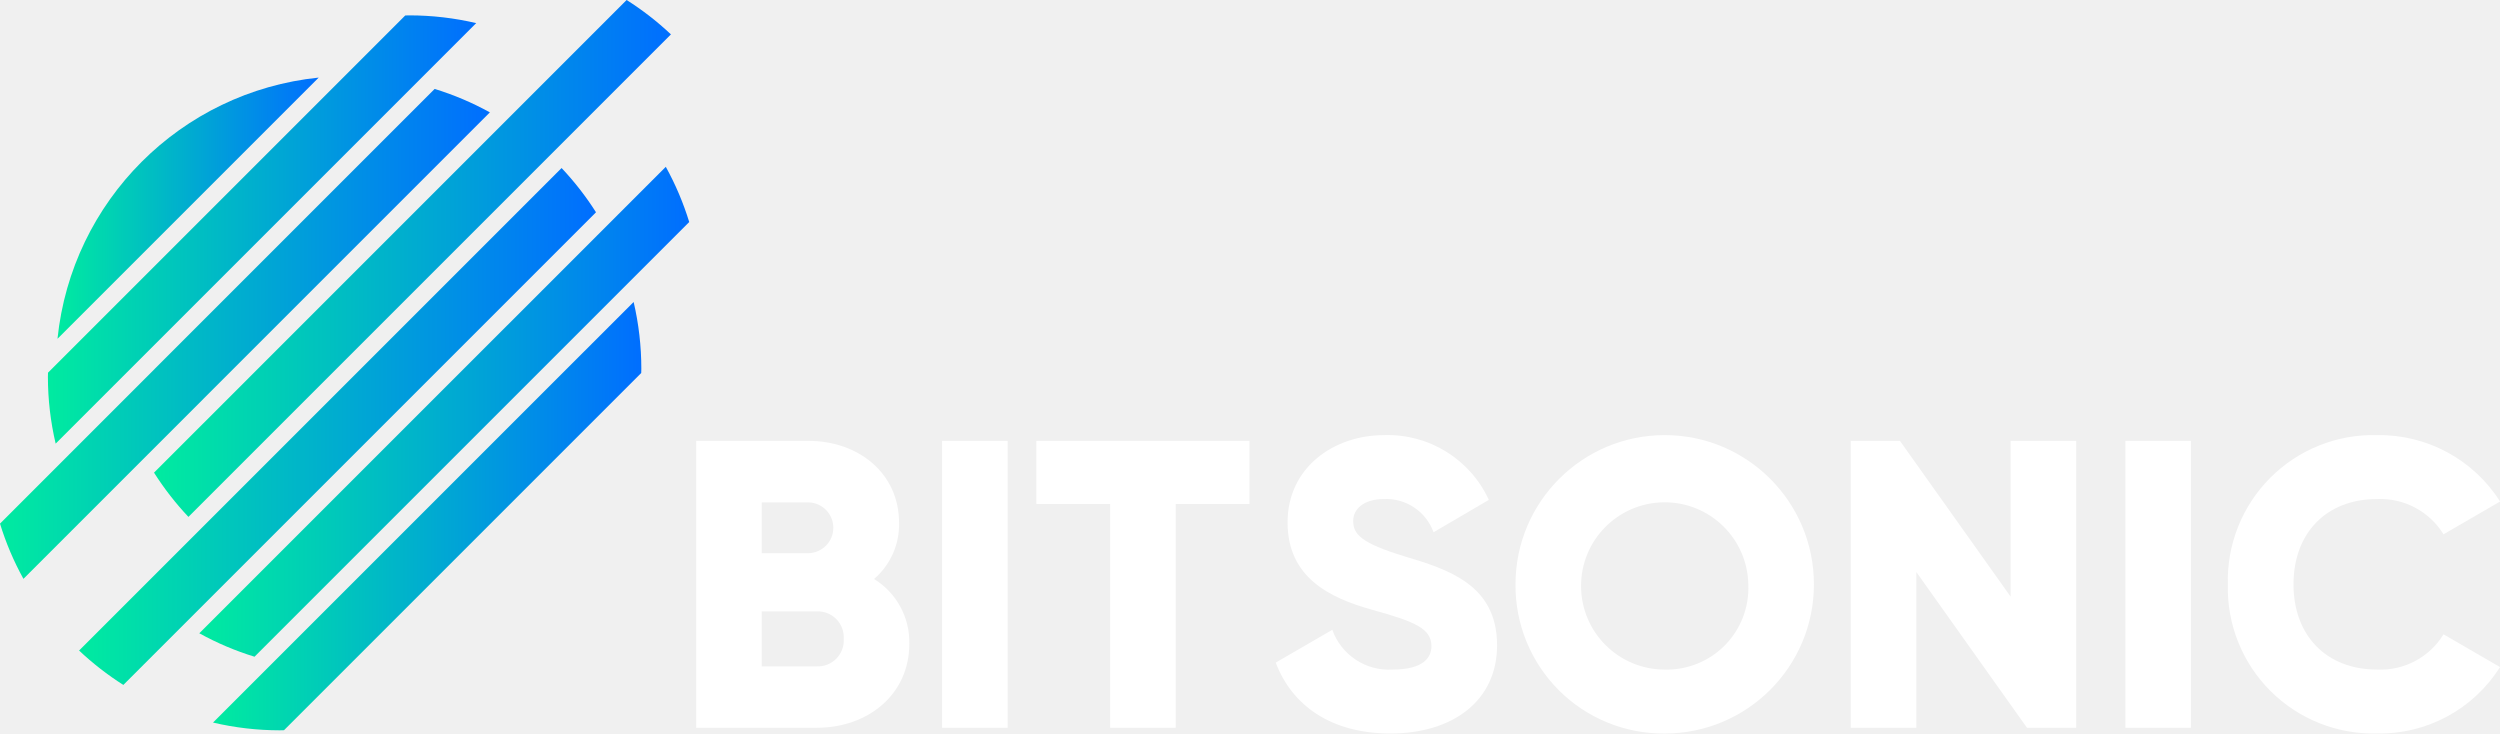
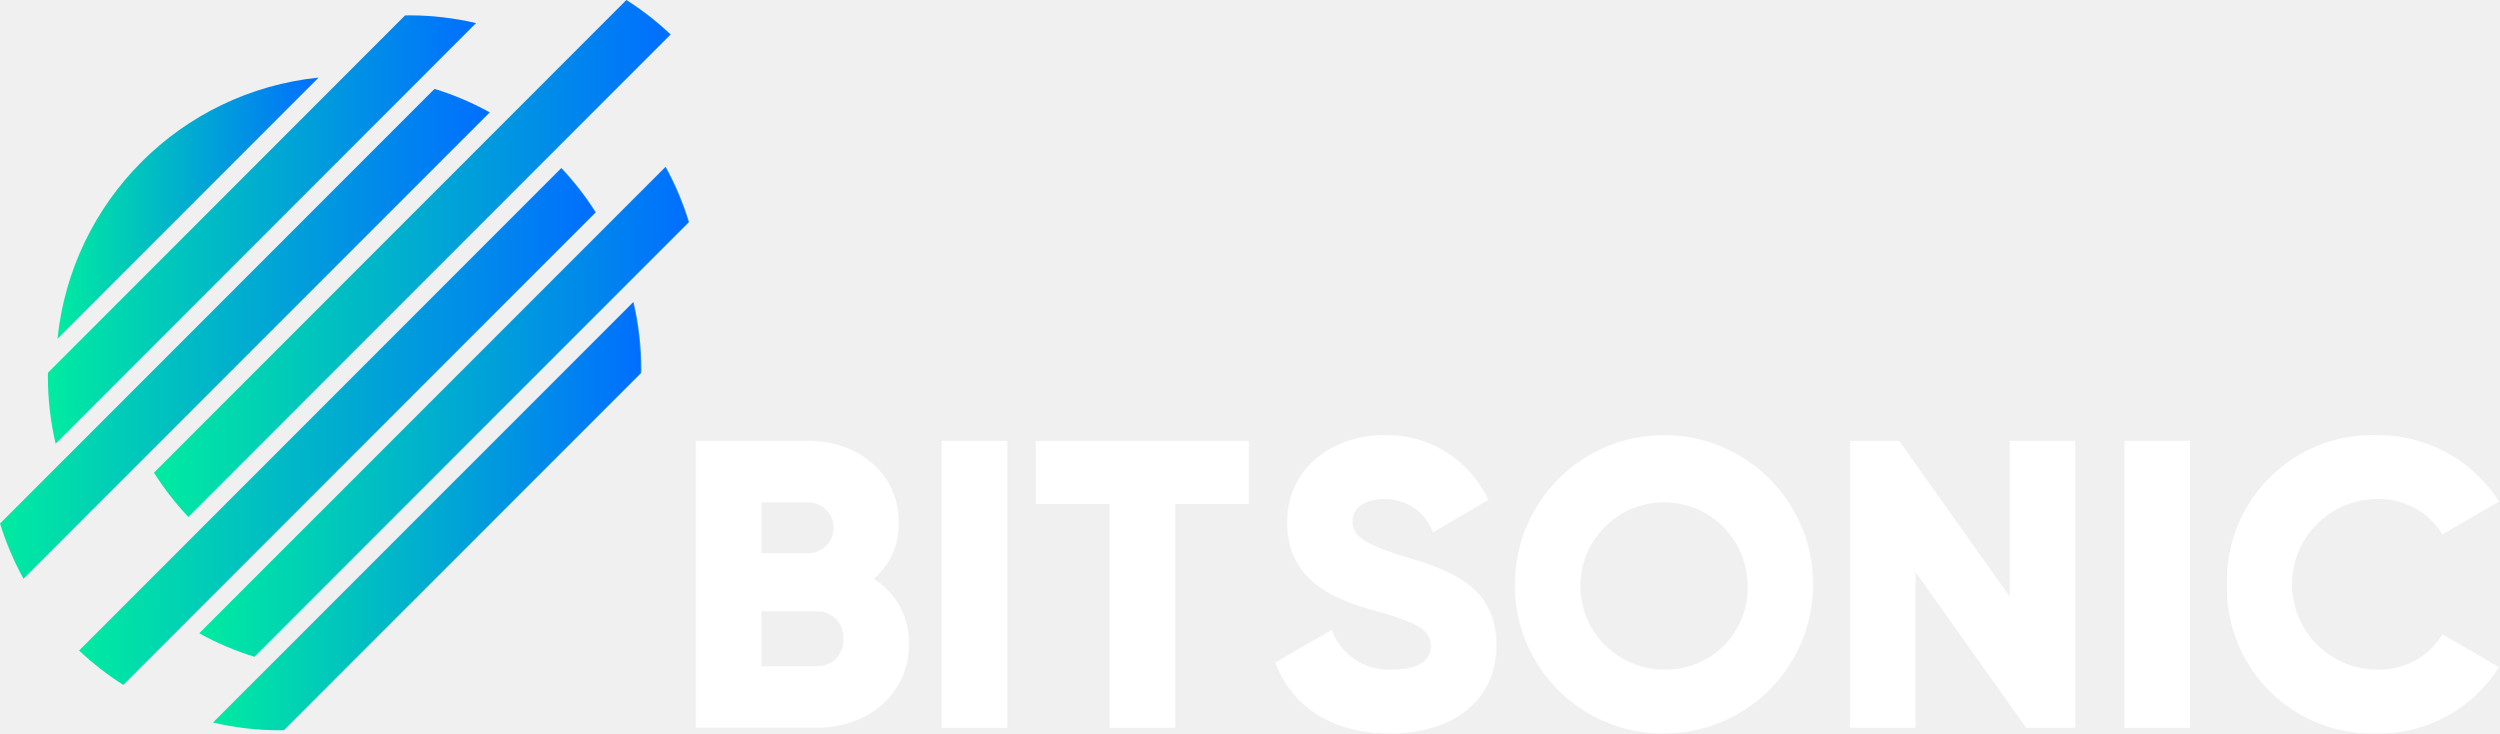
- <svg xmlns="http://www.w3.org/2000/svg" width="191.009" height="56.043" viewBox="0 0 191.009 56.043">
+ <svg xmlns="http://www.w3.org/2000/svg" width="148.97" height="43.709" viewBox="0 0 148.97 43.709">
  <defs>
    <style>.a{fill:#fff;}.b{fill:url(#a);}</style>
    <linearGradient id="a" y1="0.5" x2="1" y2="0.5" gradientUnits="objectBoundingBox">
      <stop offset="0" stop-color="#00eba0" />
      <stop offset="1" stop-color="#006eff" />
    </linearGradient>
  </defs>
-   <g transform="translate(-91.772 -430.034)">
-     <path class="a" d="M161.247,479.219c0,3.883-3.163,6.42-7.078,6.42h-9.207V463.718h8.581c3.82,0,6.921,2.474,6.921,6.263a5.484,5.484,0,0,1-1.911,4.29A5.661,5.661,0,0,1,161.247,479.219Zm-11.274-10.8V472.3h3.57a1.942,1.942,0,0,0,0-3.883Zm6.263,10.428a1.981,1.981,0,0,0-2.067-2.1h-4.2v4.2h4.2A1.981,1.981,0,0,0,156.236,478.843Z" />
-     <path class="a" d="M168.762,463.718v21.921h-5.011V463.718Z" />
-     <path class="a" d="M187.238,468.54H181.6v17.1H176.59v-17.1h-5.636v-4.822h16.284Z" />
-     <path class="a" d="M189.242,480.659l4.322-2.505a4.59,4.59,0,0,0,4.6,3.038c2.38,0,2.975-.939,2.975-1.785,0-1.347-1.252-1.879-4.541-2.787-3.256-.908-6.451-2.474-6.451-6.67,0-4.228,3.57-6.671,7.36-6.671a8.5,8.5,0,0,1,8.017,4.948L201.3,470.7a3.842,3.842,0,0,0-3.789-2.537c-1.566,0-2.349.783-2.349,1.66,0,1,.532,1.691,3.946,2.725,3.319,1,7.046,2.16,7.046,6.795,0,4.228-3.382,6.733-8.142,6.733C193.407,486.077,190.464,483.885,189.242,480.659Z" />
-     <path class="a" d="M207.562,474.678a11.4,11.4,0,1,1,11.4,11.4A11.3,11.3,0,0,1,207.562,474.678Zm17.787,0a6.39,6.39,0,1,0-6.388,6.514A6.235,6.235,0,0,0,225.349,474.678Z" />
-     <path class="a" d="M250.4,463.718v21.921h-3.758l-8.455-11.9v11.9h-5.011V463.718h3.758l8.456,11.9v-11.9Z" />
-     <path class="a" d="M259.169,463.718v21.921h-5.011V463.718Z" />
-     <path class="a" d="M261.987,474.678a11.113,11.113,0,0,1,11.4-11.4,10.932,10.932,0,0,1,9.4,5.073l-4.321,2.506a5.669,5.669,0,0,0-5.074-2.694c-3.883,0-6.388,2.6-6.388,6.514s2.505,6.514,6.388,6.514a5.633,5.633,0,0,0,5.074-2.693L282.781,481a10.855,10.855,0,0,1-9.4,5.073A11.113,11.113,0,0,1,261.987,474.678Z" />
-     <path class="b" d="M128.156,431.8a22.412,22.412,0,0,0-5.1-.592c-.108,0-.214.006-.322.008L100.7,453.248h0l-5.26,5.259c0,.108-.008.214-.008.322a22.412,22.412,0,0,0,.592,5.1L122.9,437.057h0Z" />
-     <path class="b" d="M142.641,442.779l-5.259,5.259h0L107,478.419a22.238,22.238,0,0,0,4.218,1.791l27.953-27.953,5.26-5.26A22.243,22.243,0,0,0,142.641,442.779Z" />
-     <path class="b" d="M134.679,442.872l-5.259,5.259h0L97.814,479.737a22.519,22.519,0,0,0,3.382,2.628l5.26-5.26,25.592-25.592,5.26-5.26A22.4,22.4,0,0,0,134.679,442.872Z" />
-     <path class="b" d="M139.648,430.034,108.8,460.886h0l-5.26,5.259a22.475,22.475,0,0,0,2.629,3.382l5.259-5.26h0l31.606-31.605A22.456,22.456,0,0,0,139.648,430.034Z" />
-     <path class="b" d="M129.2,438.62a22.212,22.212,0,0,0-4.219-1.791l-5.26,5.259L97.031,464.781l-5.259,5.26a22.184,22.184,0,0,0,1.791,4.219L98.822,469h0Z" />
-     <path class="b" d="M96.164,455.92l19.959-19.959A22.372,22.372,0,0,0,96.164,455.92Z" />
-     <path class="b" d="M140.184,453.106l-5.26,5.259-21.616,21.616-5.26,5.26a22.418,22.418,0,0,0,5.1.592c.108,0,.215-.007.322-.008l5.26-5.26h0l22.034-22.033c0-.108.008-.215.008-.323A22.41,22.41,0,0,0,140.184,453.106Z" />
+   <g transform="translate(41.484 25.928)">
+     <path class="a" d="M157.663,475.807c0,3.028-2.467,5.007-5.52,5.007h-7.181v-17.1h6.692c2.979,0,5.4,1.929,5.4,4.885a4.277,4.277,0,0,1-1.49,3.346A4.415,4.415,0,0,1,157.663,475.807Zm-8.793-8.426v3.028h2.784a1.514,1.514,0,0,0,0-3.028Zm4.885,8.133a1.545,1.545,0,0,0-1.612-1.636H148.87v3.272h3.273A1.545,1.545,0,0,0,153.755,475.514Z" transform="translate(-144.962 -463.376)" />
+     <path class="a" d="M167.659,463.718v17.1h-3.908v-17.1Z" transform="translate(-149.097 -463.376)" />
+     <path class="a" d="M183.654,467.479h-4.4v13.336H175.35V467.479h-4.4v-3.761h12.7Z" transform="translate(-150.683 -463.376)" />
+     <path class="a" d="M189.242,476.834l3.371-1.954a3.58,3.58,0,0,0,3.59,2.369c1.856,0,2.32-.732,2.32-1.392,0-1.051-.976-1.465-3.542-2.174-2.539-.708-5.031-1.929-5.031-5.2,0-3.3,2.784-5.2,5.74-5.2a6.631,6.631,0,0,1,6.253,3.859l-3.3,1.93a3,3,0,0,0-2.955-1.979c-1.221,0-1.832.611-1.832,1.295,0,.781.415,1.319,3.078,2.125,2.589.781,5.5,1.685,5.5,5.3,0,3.3-2.638,5.251-6.35,5.251C192.49,481.059,190.2,479.35,189.242,476.834Z" transform="translate(-154.708 -463.279)" />
+     <path class="a" d="M207.562,472.169a8.89,8.89,0,1,1,8.89,8.89A8.814,8.814,0,0,1,207.562,472.169Zm13.872,0a4.983,4.983,0,1,0-4.982,5.08A4.863,4.863,0,0,0,221.434,472.169Z" transform="translate(-158.74 -463.279)" />
+     <path class="a" d="M246.61,463.718v17.1h-2.931l-6.594-9.281v9.281h-3.908v-17.1h2.931L242.7,473v-9.281Z" transform="translate(-164.377 -463.376)" />
+     <path class="a" d="M258.066,463.718v17.1h-3.908v-17.1Z" transform="translate(-168.995 -463.376)" />
+     <path class="a" d="M261.987,472.169a8.667,8.667,0,0,1,8.89-8.89,8.526,8.526,0,0,1,7.327,3.957l-3.37,1.954a4.421,4.421,0,0,0-3.957-2.1,5.081,5.081,0,0,0,0,10.161,4.393,4.393,0,0,0,3.957-2.1l3.37,1.954a8.466,8.466,0,0,1-7.327,3.957A8.667,8.667,0,0,1,261.987,472.169Z" transform="translate(-170.718 -463.279)" />
+   </g>
+   <g transform="translate(0)">
+     <path class="b" d="M120.953,431.668a17.479,17.479,0,0,0-3.981-.462c-.084,0-.167,0-.251.006L99.537,448.4h0l-4.1,4.1c0,.084-.006.167-.006.251a17.479,17.479,0,0,0,.462,3.981l20.961-20.961h0Z" transform="translate(-92.577 -430.292)" />
+     <path class="b" d="M134.8,442.779l-4.1,4.1h0L107,470.575a17.346,17.346,0,0,0,3.29,1.4l21.8-21.8,4.1-4.1A17.348,17.348,0,0,0,134.8,442.779Z" transform="translate(-95.124 -432.839)" />
+     <path class="b" d="M126.565,442.872l-4.1,4.1h0l-24.65,24.65a17.561,17.561,0,0,0,2.638,2.05l4.1-4.1,19.96-19.96,4.1-4.1A17.474,17.474,0,0,0,126.565,442.872Z" transform="translate(-93.102 -432.859)" />
+     <path class="b" d="M131.7,430.034,107.638,454.1h0l-4.1,4.1a17.528,17.528,0,0,0,2.05,2.638l4.1-4.1h0l24.65-24.649A17.517,17.517,0,0,0,131.7,430.034Z" transform="translate(-94.361 -430.034)" />
+     <path class="b" d="M120.965,438.226a17.324,17.324,0,0,0-3.29-1.4l-4.1,4.1-17.7,17.7-4.1,4.1a17.3,17.3,0,0,0,1.4,3.29l4.1-4.1h0Z" transform="translate(-91.772 -431.53)" />
+     <path class="b" d="M96.164,451.527l15.566-15.566A17.448,17.448,0,0,0,96.164,451.527Z" transform="translate(-92.739 -431.338)" />
+     <path class="b" d="M133.111,453.106l-4.1,4.1L112.15,474.066l-4.1,4.1a17.484,17.484,0,0,0,3.981.462c.084,0,.168-.005.251-.006l4.1-4.1h0l17.185-17.184c0-.084.006-.168.006-.252A17.477,17.477,0,0,0,133.111,453.106Z" transform="translate(-95.354 -435.112)" />
  </g>
</svg>
